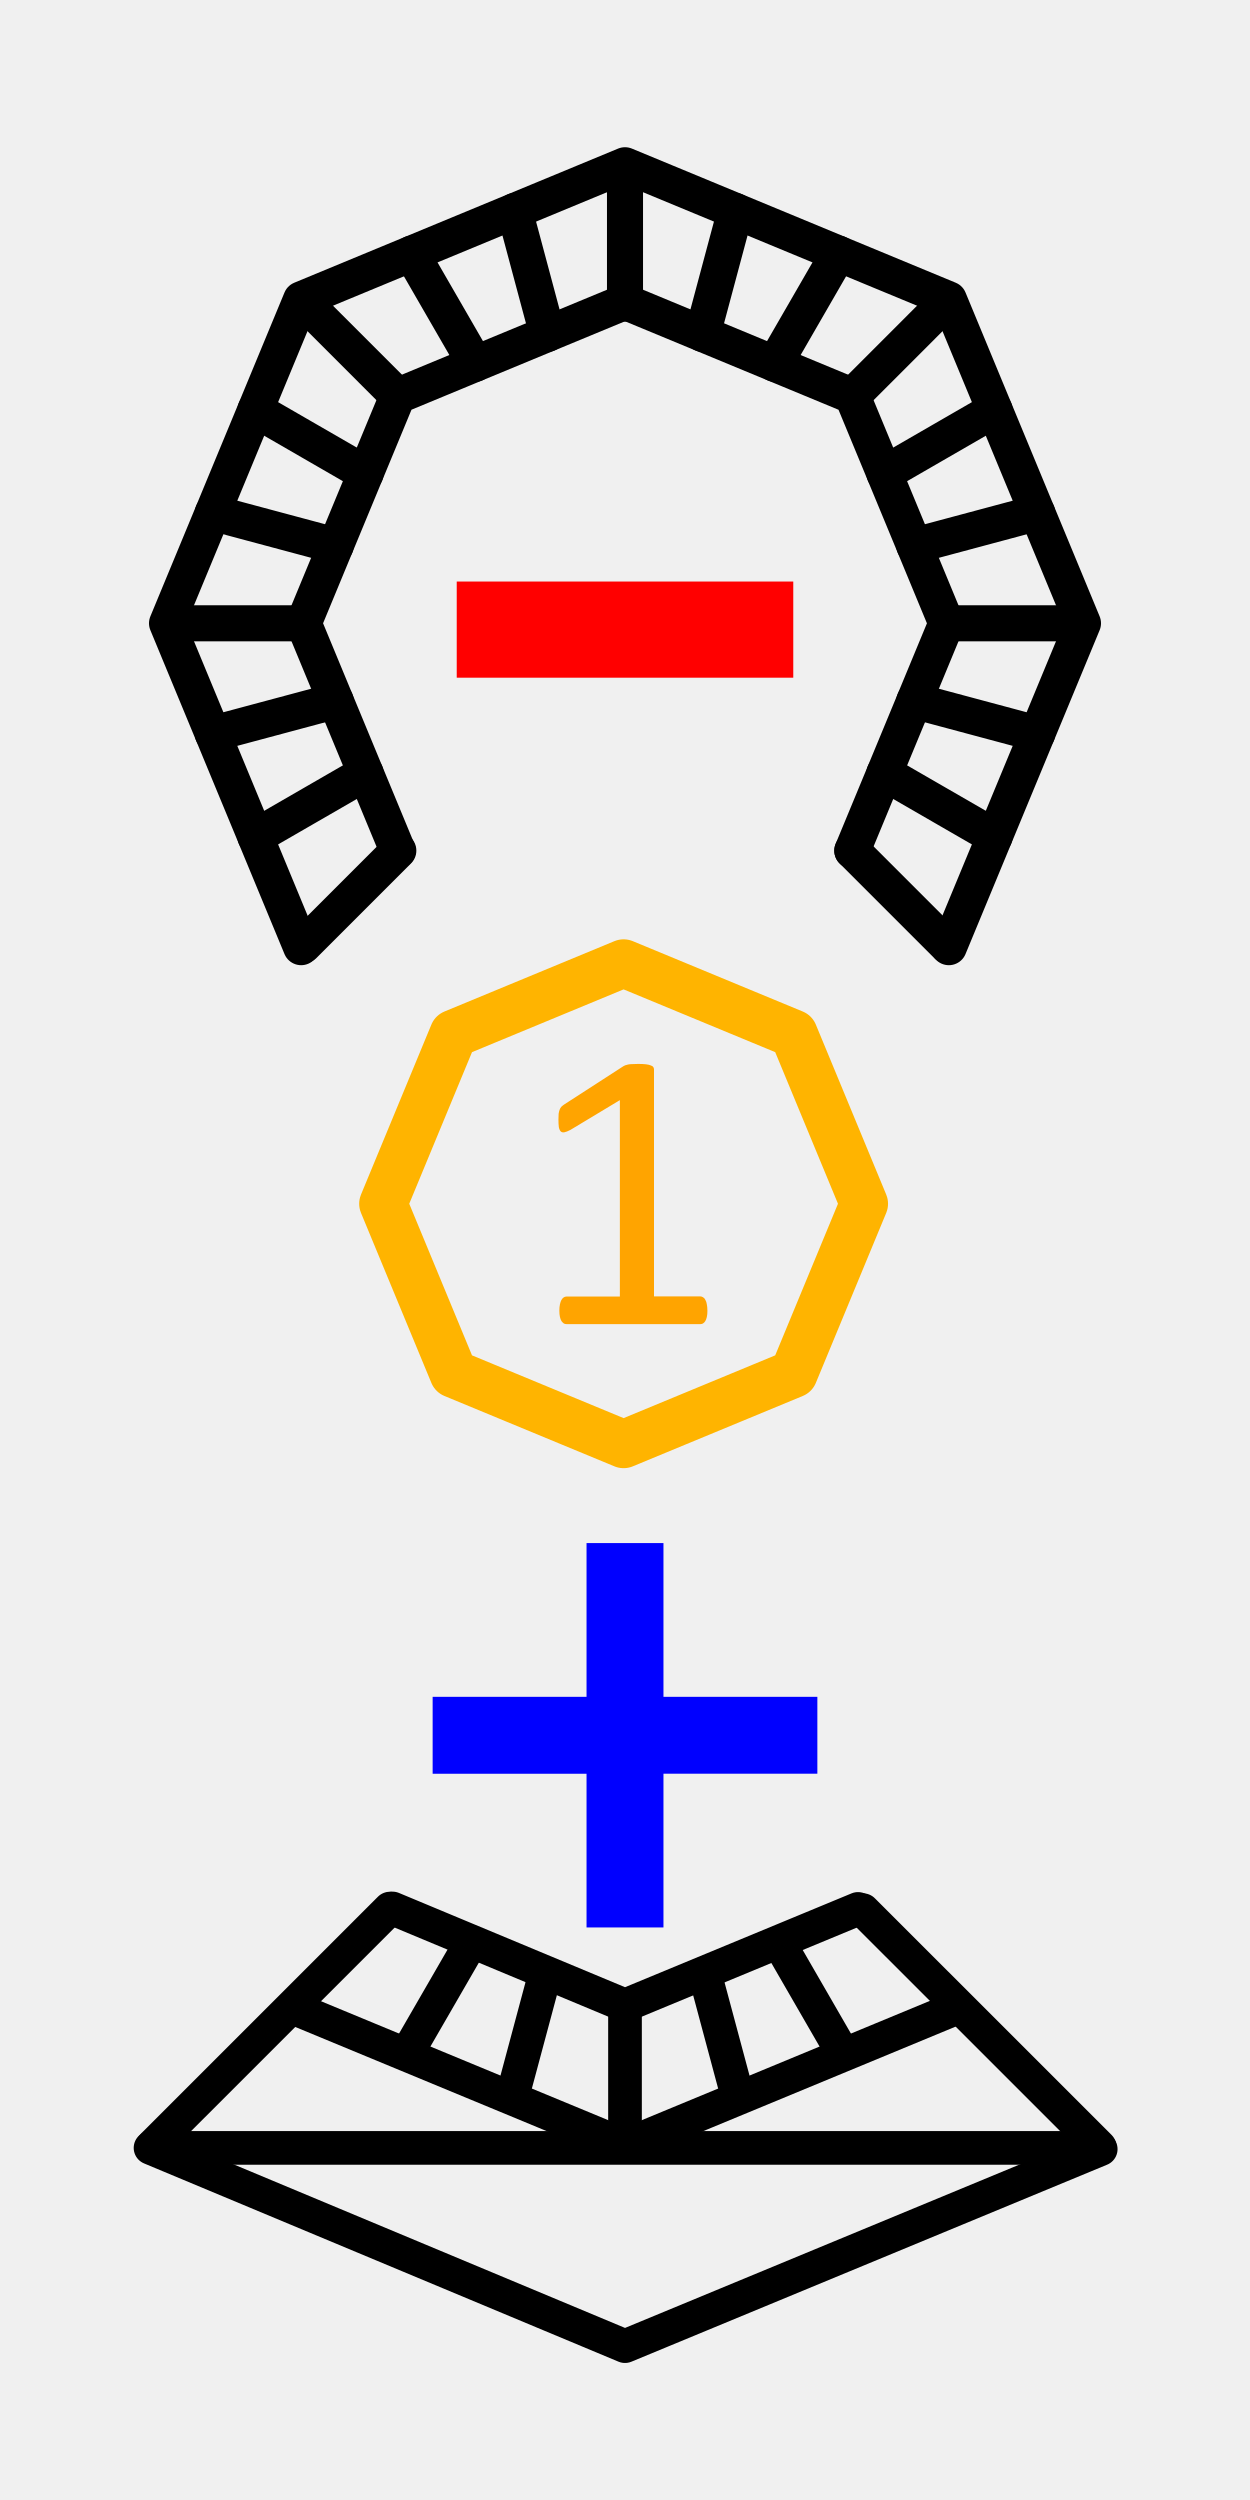
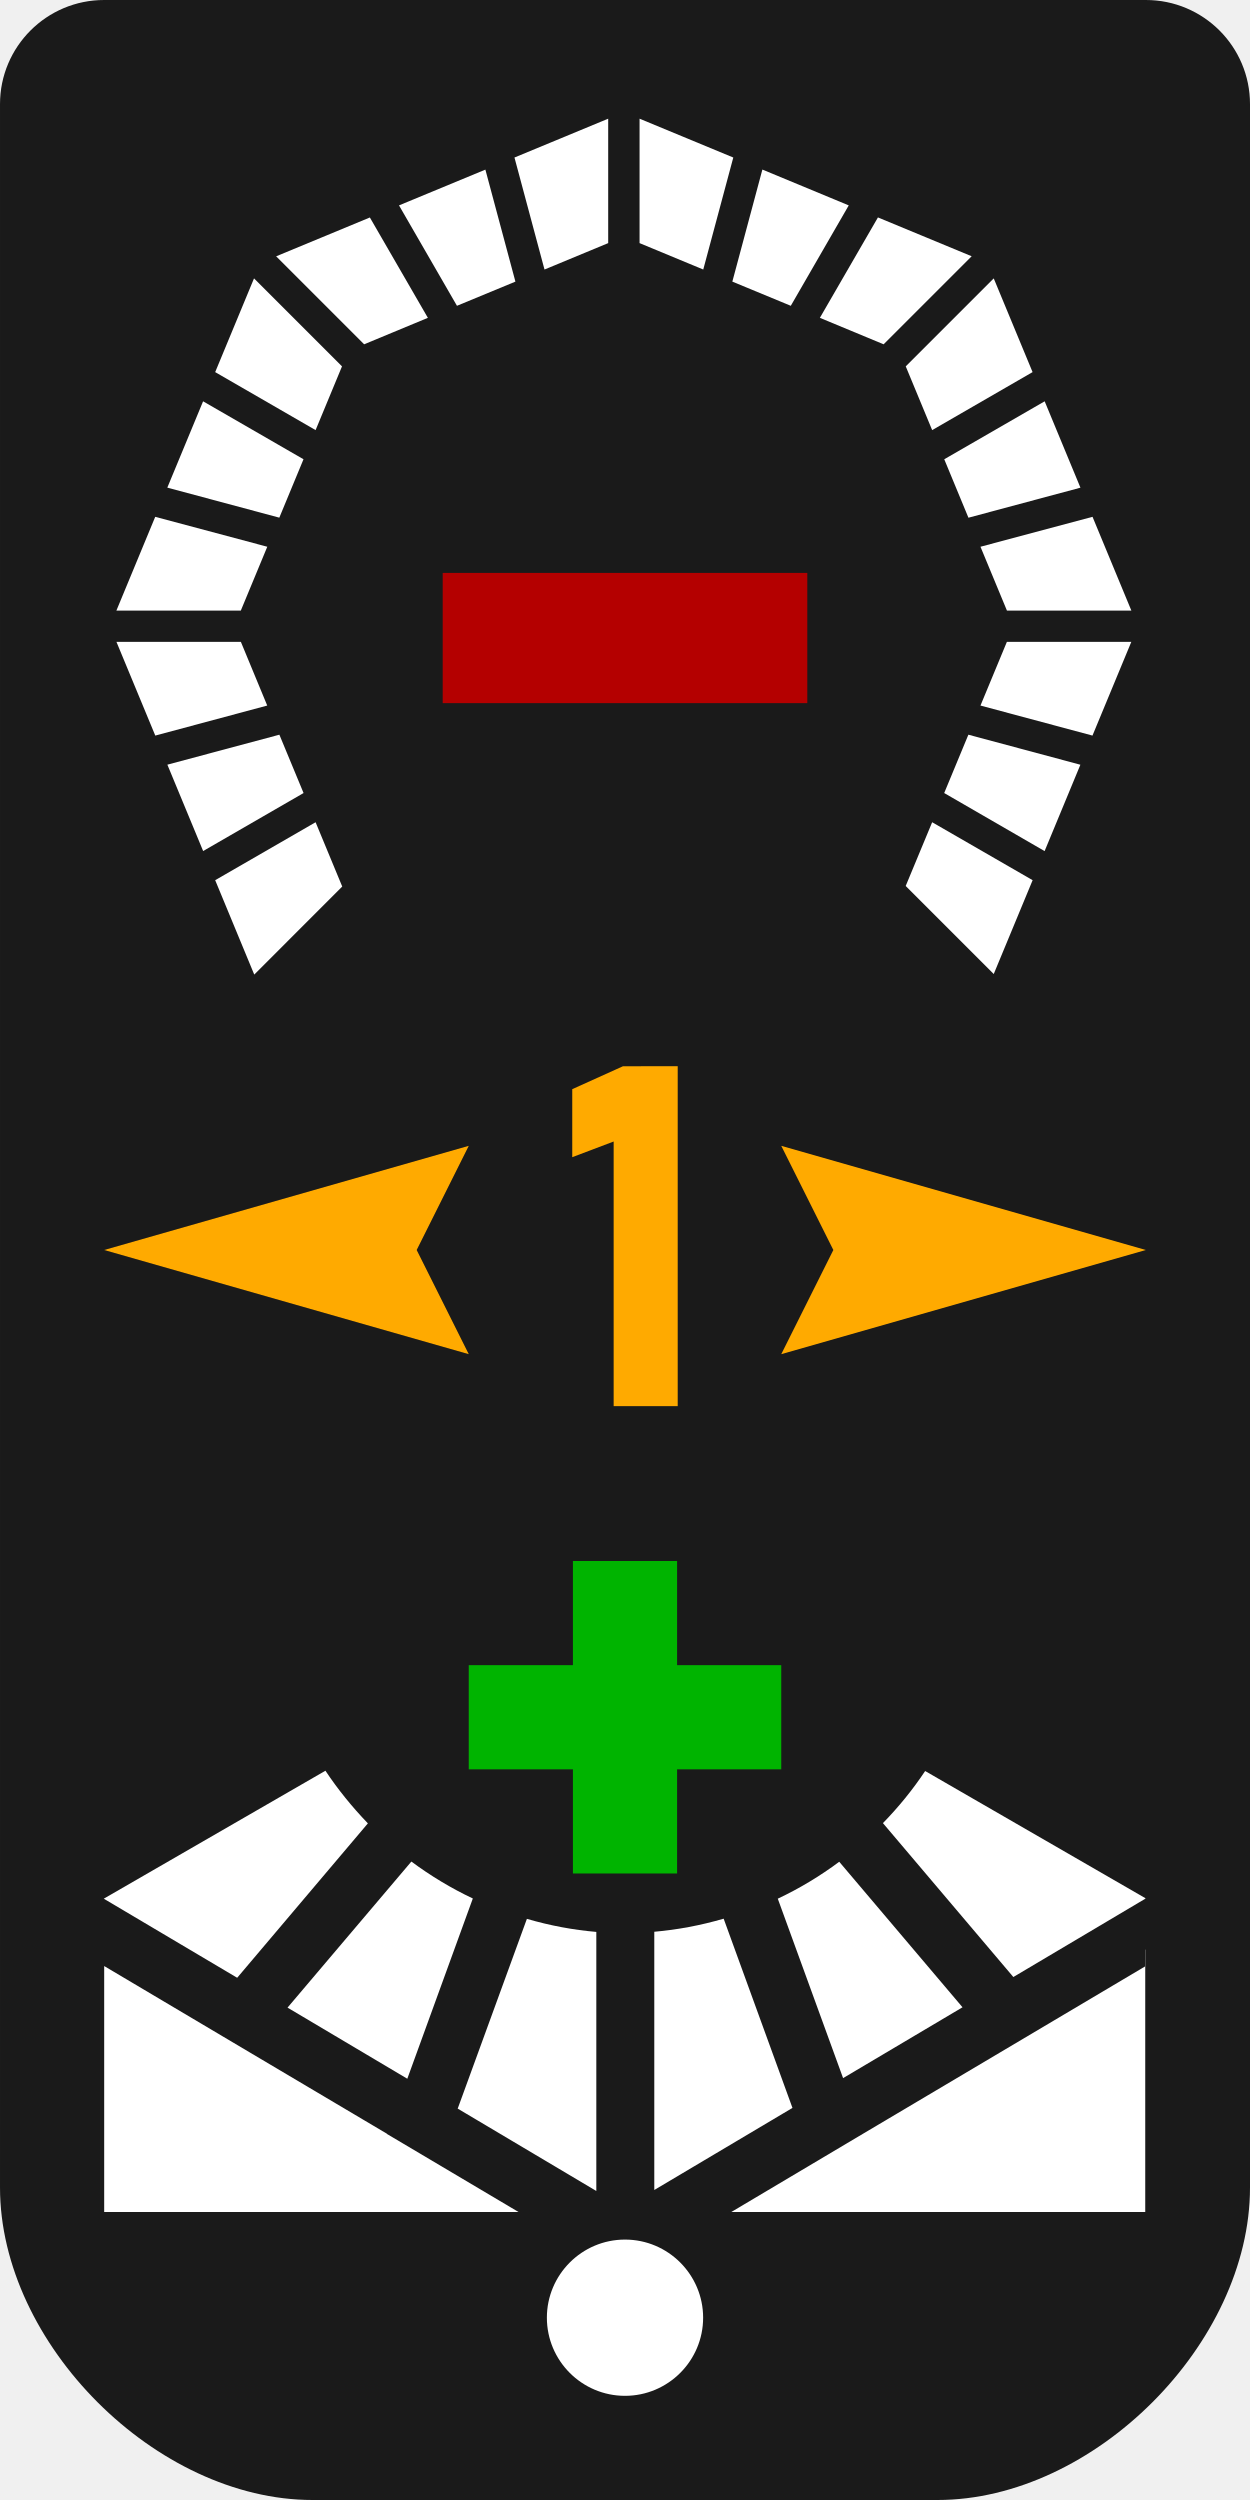
- <svg xmlns="http://www.w3.org/2000/svg" xmlns:ns1="http://www.openswatchbook.org/uri/2009/osb" width="26mm" height="52mm" viewBox="0 0 26 52" version="1.1" id="svg8">
-   <defs id="defs2">
-     <linearGradient id="linearGradient2823" ns1:paint="solid">
-       <stop style="stop-color:#000000;stop-opacity:1;" offset="0" id="stop2821" />
-     </linearGradient>
-     <linearGradient id="linearGradient841" ns1:paint="solid">
-       <stop style="stop-color:#000000;stop-opacity:1;" offset="0" id="stop839" />
-     </linearGradient>
-   </defs>
-   <g id="layer1" style="display:inline">
-     <path id="path939" style="display:inline;fill:none;fill-opacity:1;stroke:#000000;stroke-width:0.7;stroke-linecap:round;stroke-linejoin:round;stroke-miterlimit:4;stroke-dasharray:none" d="m 22.895,44.702 v 0 l -9.895,4.098 v 0 L 3.131,44.676" />
-     <g id="g115" style="display:inline;stroke-width:1.4;stroke-miterlimit:4;stroke-dasharray:none" transform="matrix(0.5001316,0,0,0.4997508,1.997105,16.82766)">
-       <path id="path2921" style="fill:none;fill-opacity:1;stroke:#000000;stroke-width:1.4;stroke-linejoin:round;stroke-miterlimit:4;stroke-dasharray:none;stroke-opacity:1" d="M 8.194,49.896 22,55.618 35.806,49.896" />
-       <path id="path1093" style="fill:none;stroke:#000000;stroke-width:1.4;stroke-linejoin:round;stroke-miterlimit:4;stroke-dasharray:none;stroke-opacity:1" d="M 2.266,55.725 H 41.734" />
-       <path id="path2933" style="fill:none;stroke:#000000;stroke-width:1.4;stroke-linecap:butt;stroke-linejoin:round;stroke-miterlimit:4;stroke-dasharray:none;stroke-opacity:1" d="m 22,49.795 v 5.936" />
-       <path id="path39" style="fill:none;stroke:#000000;stroke-width:1.4;stroke-linecap:round;stroke-linejoin:round;stroke-miterlimit:4;stroke-dasharray:none" d="m 31.691,45.778 v 0 l -9.691,4.017 -9.671,-4.036" />
-       <path id="path1076" style="fill:none;stroke:#000000;stroke-width:1.4;stroke-linecap:butt;stroke-linejoin:round;stroke-miterlimit:4;stroke-dasharray:none;stroke-opacity:1" d="m 18.695,48.425 -1.404,5.242" />
-       <path id="path1129" style="fill:none;stroke:#000000;stroke-width:1.4;stroke-linecap:butt;stroke-linejoin:round;stroke-miterlimit:4;stroke-dasharray:none;stroke-opacity:1" d="m 15.614,47.148 -2.712,4.699" />
-       <path id="path1161" style="fill:none;stroke:#000000;stroke-width:1.4;stroke-linecap:butt;stroke-linejoin:round;stroke-miterlimit:4;stroke-dasharray:none;stroke-opacity:1" d="M 31.097,51.848 28.386,47.148" />
-       <path id="path1167" style="fill:none;stroke:#000000;stroke-width:1.4;stroke-linecap:butt;stroke-linejoin:round;stroke-miterlimit:4;stroke-dasharray:none;stroke-opacity:1" d="M 26.709,53.667 25.305,48.425" />
-       <path id="path1124" style="fill:none;stroke:#000000;stroke-width:1.4;stroke-linecap:round;stroke-linejoin:round;stroke-miterlimit:4;stroke-dasharray:none;stroke-opacity:1" d="m 31.895,45.829 9.844,9.85" />
-       <path id="path1126" style="fill:none;stroke:#000000;stroke-width:1.4;stroke-linecap:round;stroke-linejoin:round;stroke-miterlimit:4;stroke-dasharray:none;stroke-opacity:1" d="M 12.221,45.764 2.377,55.614" />
+ <svg xmlns="http://www.w3.org/2000/svg" width="24mm" height="48mm" viewBox="0 0 24 48" version="1.1" id="svg8" xml:space="preserve">
+   <defs id="defs2" />
+   <g id="layer1" style="display:inline" transform="translate(-24.99991)">
+     <path id="path4143" style="display:inline;fill:#1a1a1a;stroke:none;stroke-width:0.707;stroke-linejoin:round;paint-order:markers fill stroke" d="M 27,7.9763641e-8 C 25.896,-2.1815024e-4 25,0.895 25,2 L 25,42 c 0,3 3,6 6,6 h 12 c 3,0 6,-3 6,-6 L 49,2 C 49,0.895 48.105,6.7399764e-5 47,7.9763641e-8 Z" />
+     <path style="display:inline;fill:#00b400;fill-opacity:1;stroke:#000000;stroke-width:0;stroke-linecap:butt;stroke-linejoin:miter;stroke-miterlimit:4;stroke-dasharray:none;stroke-opacity:1" d="m 34,31.971 h 2 v -2 h 2 v 2 h 2 v 2 h -2 v 2 h -2 v -2 h -2 z" id="path4145" />
+     <path style="display:inline;fill:#b40000;fill-opacity:1;stroke:#000000;stroke-width:0;stroke-linecap:butt;stroke-linejoin:miter;stroke-miterlimit:4;stroke-dasharray:none;stroke-opacity:1" d="m 33.5,11 v 2.5 h 7 v -2.5 z" id="path4147" />
+     <path d="m 37,43 c -0.829,0 -1.5,0.675 -1.5,1.5 0,0.825 0.671,1.5 1.5,1.5 0.829,0 1.5,-0.675 1.5,-1.5 0,-0.825 -0.671,-1.5 -1.5,-1.5 z" id="path4149" style="display:inline;fill:#ffffff;fill-opacity:1;stroke:none;stroke-width:0.439;stroke-opacity:1" />
+     <g id="g4167" style="display:inline;fill:#ffffff;fill-opacity:1;stroke:none;stroke-opacity:1" transform="translate(25.00021,-0.5291654)">
+       <polygon points="13.88,24.03 13.88,24.02 7.15,20.03 0.02,15.8 0.02,27.85 20.32,27.85 " id="polygon4151" transform="matrix(0.3919263,0,0,0.3919263,1.99216,32.08485)" style="fill:#ffffff;fill-opacity:1;stroke:none;stroke-opacity:1" />
+       <polygon points="30.74,27.85 51.02,27.85 51.02,14.99 51.01,15 51.01,15.82 43.93,20.02 37.22,24 " id="polygon4153" transform="matrix(0.3919263,0,0,0.3919263,1.99216,32.08485)" style="fill:#ffffff;fill-opacity:1;stroke:none;stroke-opacity:1" />
+       <path d="m 16.113,36.275 c -0.368,0.274 -0.764,0.513 -1.18,0.709 l 1.254,3.445 2.293,-1.36 c 0,0 -2.367,-2.794 -2.367,-2.794 z" id="path4155" style="fill:#ffffff;fill-opacity:1;stroke:none;stroke-width:0.392;stroke-opacity:1" />
+       <path d="M 7.898,36.271 5.519,39.077 h 0.004 l 2.297,1.364 1.258,-3.461 C 8.663,36.784 8.267,36.545 7.898,36.271 Z" id="path4157" style="fill:#ffffff;fill-opacity:1;stroke:none;stroke-width:0.392;stroke-opacity:1" />
+       <path d="m 12.562,37.619 v 0 4.958 l 2.653,-1.576 -1.321,-3.633 c -0.443,0.129 -0.886,0.212 -1.333,0.251 z" id="path4159" style="fill:#ffffff;fill-opacity:1;stroke:none;stroke-width:0.392;stroke-opacity:1" />
+       <path d="m 8.792,41.017 2.657,1.579 v -4.974 c -0.447,-0.039 -0.89,-0.121 -1.333,-0.251 l -1.329,3.645 v 0 z" id="path4161" style="fill:#ffffff;fill-opacity:1;stroke:none;stroke-width:0.392;stroke-opacity:1" />
+       <path d="m 4.555,38.501 2.508,-2.963 v 0 C 6.758,35.22 6.484,34.883 6.248,34.527 l -4.256,2.457 2.559,1.517 v 0 z" id="path4163" style="fill:#ffffff;fill-opacity:1;stroke:none;stroke-width:0.392;stroke-opacity:1" />
+       <path d="m 17.759,34.538 c -0.235,0.353 -0.506,0.686 -0.807,0.995 l 2.504,2.955 2.536,-1.505 v -0.008 l -4.229,-2.442 v 0 z" id="path4165" style="fill:#ffffff;fill-opacity:1;stroke:none;stroke-width:0.392;stroke-opacity:1" />
    </g>
-     <g id="g931" style="display:inline" transform="translate(1.500004,1.096088)">
-       <path id="path1122" style="display:inline;fill:none;fill-opacity:1;stroke:#000000;stroke-width:0.75;stroke-linecap:round;stroke-linejoin:round;stroke-miterlimit:4;stroke-dasharray:none;stroke-opacity:1" d="M 4.764,18.605 1.974,11.868 4.764,5.131 11.5,2.341 l 6.736,2.79 2.79,6.737 -2.79,6.737" />
-       <path id="path1146" style="fill:none;stroke:#000000;stroke-width:0.75;stroke-linecap:round;stroke-linejoin:round;stroke-miterlimit:4;stroke-dasharray:none;stroke-opacity:1" d="m 16.228,16.597 1.964,1.964" />
-       <path id="path1112-0" style="display:inline;fill:none;stroke:#000000;stroke-width:0.75;stroke-linecap:round;stroke-linejoin:round;stroke-miterlimit:4;stroke-dasharray:none;stroke-opacity:1" d="M 4.808,5.175 6.772,7.139" />
-       <path id="path1096-1" style="fill:none;stroke:#000000;stroke-width:0.75;stroke-linecap:round;stroke-linejoin:round;stroke-miterlimit:4;stroke-dasharray:none;stroke-opacity:1" d="M 11.5,2.4 V 5.218" />
-       <path id="path1065-4" style="fill:none;stroke:#000000;stroke-width:0.75;stroke-linecap:round;stroke-linejoin:round;stroke-miterlimit:4;stroke-dasharray:none;stroke-opacity:1" d="M 4.814,11.868 H 2.181" />
-       <path id="path1120-8" style="fill:none;stroke:#000000;stroke-width:0.75;stroke-linecap:round;stroke-linejoin:round;stroke-miterlimit:4;stroke-dasharray:none;stroke-opacity:1" d="M 20.966,11.868 H 18.186" />
-       <path id="path1104-4" style="fill:none;stroke:#000000;stroke-width:0.75;stroke-linecap:round;stroke-linejoin:round;stroke-miterlimit:4;stroke-dasharray:none;stroke-opacity:1" d="m 18.192,5.175 -1.964,1.965" />
-       <path id="path1082-1" style="fill:none;stroke:#000000;stroke-width:0.75;stroke-linecap:round;stroke-linejoin:round;stroke-miterlimit:4;stroke-dasharray:none;stroke-opacity:1" d="M 13.797,3.293 13.113,5.849" />
-       <path id="path1131-4" style="fill:none;stroke:#000000;stroke-width:0.75;stroke-linecap:round;stroke-linejoin:round;stroke-miterlimit:4;stroke-dasharray:none;stroke-opacity:1" d="m 15.938,4.179 -1.323,2.292" />
-       <path id="path1135-2" style="fill:none;stroke:#000000;stroke-width:0.75;stroke-linecap:round;stroke-linejoin:round;stroke-miterlimit:4;stroke-dasharray:none;stroke-opacity:1" d="m 6.104,14.984 -2.291,1.323" />
-       <path id="path1137-4" style="fill:none;stroke:#000000;stroke-width:0.75;stroke-linecap:round;stroke-linejoin:round;stroke-miterlimit:4;stroke-dasharray:none;stroke-opacity:1" d="m 19.187,7.429 -2.291,1.323" />
-       <path id="path1141-6" style="fill:none;stroke:#000000;stroke-width:0.75;stroke-linecap:round;stroke-linejoin:round;stroke-miterlimit:4;stroke-dasharray:none;stroke-opacity:1" d="M 5.482,13.481 2.926,14.166" />
-       <path id="path1143-6" style="fill:none;stroke:#000000;stroke-width:0.75;stroke-linecap:round;stroke-linejoin:round;stroke-miterlimit:4;stroke-dasharray:none;stroke-opacity:1" d="M 20.074,9.57 17.518,10.255" />
-       <path id="path1147-7" style="fill:none;stroke:#000000;stroke-width:0.75;stroke-linecap:round;stroke-linejoin:round;stroke-miterlimit:4;stroke-dasharray:none;stroke-opacity:1" d="M 5.482,10.255 2.926,9.57" />
-       <path id="path1149-2" style="fill:none;stroke:#000000;stroke-width:0.75;stroke-linecap:round;stroke-linejoin:round;stroke-miterlimit:4;stroke-dasharray:none;stroke-opacity:1" d="M 20.074,14.166 17.518,13.481" />
-       <path id="path1153-3" style="fill:none;stroke:#000000;stroke-width:0.75;stroke-linecap:round;stroke-linejoin:round;stroke-miterlimit:4;stroke-dasharray:none;stroke-opacity:1" d="M 6.104,8.752 3.813,7.429" />
-       <path id="path1155-0" style="fill:none;stroke:#000000;stroke-width:0.75;stroke-linecap:round;stroke-linejoin:round;stroke-miterlimit:4;stroke-dasharray:none;stroke-opacity:1" d="M 19.187,16.307 16.896,14.984" />
-       <path id="path1159-7" style="fill:none;stroke:#000000;stroke-width:0.75;stroke-linecap:round;stroke-linejoin:round;stroke-miterlimit:4;stroke-dasharray:none;stroke-opacity:1" d="M 8.385,6.471 7.062,4.179" />
-       <path id="path1165-1" style="fill:none;stroke:#000000;stroke-width:0.75;stroke-linecap:round;stroke-linejoin:round;stroke-miterlimit:4;stroke-dasharray:none;stroke-opacity:1" d="M 9.887,5.849 9.203,3.293" />
-       <path id="path1071" style="fill:none;stroke:#000000;stroke-width:0.75;stroke-linecap:round;stroke-linejoin:round;stroke-miterlimit:4;stroke-dasharray:none" d="M 6.772,16.597 4.814,11.868 6.772,7.139 11.5,5.181 l 4.728,1.959 1.958,4.729 -1.958,4.729" />
-       <path id="path898" style="fill:none;stroke:#000000;stroke-width:0.75;stroke-linecap:round;stroke-linejoin:round;stroke-miterlimit:4;stroke-dasharray:none;stroke-opacity:1" d="M 6.785,16.597 4.821,18.561" />
+     <g id="g4205" style="display:inline;fill:#ffffff;fill-opacity:1;stroke:none;stroke-width:0.561;stroke-opacity:1" transform="matrix(1.069867,0,0,1.069867,24.67541,0.02242976)">
+       <path style="color:#000000;display:inline;fill:#ffffff;fill-opacity:1;stroke:none;stroke-width:0.561;stroke-linecap:round;stroke-linejoin:round;stroke-opacity:1;-inkscape-stroke:none" d="m 17.032,14.735 1.803,1.04 -0.698,1.684 -1.58,-1.58 z" id="path4169" />
+       <path style="color:#000000;display:inline;fill:#ffffff;fill-opacity:1;stroke:none;stroke-width:0.561;stroke-linecap:round;stroke-linejoin:round;stroke-opacity:1;-inkscape-stroke:none" d="M 5.967,14.735 6.445,15.889 4.866,17.469 4.165,15.775 Z" id="path4171" />
+       <path style="color:#000000;display:inline;fill:#ffffff;fill-opacity:1;stroke:none;stroke-width:0.561;stroke-linecap:round;stroke-linejoin:round;stroke-opacity:1;-inkscape-stroke:none" d="m 17.682,13.164 2.01,0.539 -0.642,1.55 -1.802,-1.042 z" id="path4173" />
+       <path style="color:#000000;display:inline;fill:#ffffff;fill-opacity:1;stroke:none;stroke-width:0.561;stroke-linecap:round;stroke-linejoin:round;stroke-opacity:1;-inkscape-stroke:none" d="m 5.317,13.164 0.434,1.047 -1.802,1.041 -0.642,-1.55 z" id="path4175" />
+       <path style="color:#000000;display:inline;fill:#ffffff;fill-opacity:1;stroke:none;stroke-width:0.561;stroke-linecap:round;stroke-linejoin:round;stroke-opacity:1;-inkscape-stroke:none" d="m 18.373,11.498 h 2.233 l -0.697,1.682 -2.01,-0.539 z" id="path4177" />
+       <path style="color:#000000;display:inline;fill:#ffffff;fill-opacity:1;stroke:none;stroke-width:0.561;stroke-linecap:round;stroke-linejoin:round;stroke-opacity:1;-inkscape-stroke:none" d="m 2.393,11.498 h 2.233 l 0.473,1.143 -2.009,0.539 z" id="path4179" />
+       <path style="color:#000000;display:inline;fill:#ffffff;fill-opacity:1;stroke:none;stroke-width:0.561;stroke-linecap:round;stroke-linejoin:round;stroke-opacity:1;-inkscape-stroke:none" d="m 19.91,9.254 0.697,1.683 H 18.374 L 17.899,9.791 Z" id="path4181" />
+       <path style="color:#000000;display:inline;fill:#ffffff;fill-opacity:1;stroke:none;stroke-width:0.561;stroke-linecap:round;stroke-linejoin:round;stroke-opacity:1;-inkscape-stroke:none" d="M 3.089,9.254 5.1,9.791 4.625,10.937 H 2.392 Z" id="path4183" />
+       <path style="color:#000000;display:inline;fill:#ffffff;fill-opacity:1;stroke:none;stroke-width:0.561;stroke-linecap:round;stroke-linejoin:round;stroke-opacity:1;-inkscape-stroke:none" d="m 19.051,7.181 0.642,1.55 -2.01,0.539 -0.434,-1.049 z" id="path4185" />
+       <path style="color:#000000;display:inline;fill:#ffffff;fill-opacity:1;stroke:none;stroke-width:0.561;stroke-linecap:round;stroke-linejoin:round;stroke-opacity:1;-inkscape-stroke:none" d="M 3.948,7.181 5.75,8.221 5.316,9.269 3.306,8.73 Z" id="path4187" />
+       <path style="color:#000000;display:inline;fill:#ffffff;fill-opacity:1;stroke:none;stroke-width:0.561;stroke-linecap:round;stroke-linejoin:round;stroke-opacity:1;-inkscape-stroke:none" d="M 18.137,4.975 18.834,6.657 17.032,7.698 16.558,6.554 Z" id="path4189" />
+       <path style="color:#000000;display:inline;fill:#ffffff;fill-opacity:1;stroke:none;stroke-width:0.561;stroke-linecap:round;stroke-linejoin:round;stroke-opacity:1;-inkscape-stroke:none" d="M 4.862,4.975 6.441,6.554 5.967,7.698 4.165,6.657 Z" id="path4191" />
+       <path style="color:#000000;display:inline;fill:#ffffff;fill-opacity:1;stroke:none;stroke-width:0.561;stroke-linecap:round;stroke-linejoin:round;stroke-opacity:1;-inkscape-stroke:none" d="M 6.941,3.882 7.982,5.683 6.838,6.158 5.259,4.579 Z" id="path4193" />
+       <path style="color:#000000;display:inline;fill:#ffffff;fill-opacity:1;stroke:none;stroke-width:0.561;stroke-linecap:round;stroke-linejoin:round;stroke-opacity:1;-inkscape-stroke:none" d="M 16.059,3.881 17.741,4.578 16.161,6.158 15.017,5.683 Z" id="path4195" />
+       <path style="color:#000000;display:inline;fill:#ffffff;fill-opacity:1;stroke:none;stroke-width:0.561;stroke-linecap:round;stroke-linejoin:round;stroke-opacity:1;-inkscape-stroke:none" d="M 9.014,3.023 9.553,5.033 8.504,5.467 7.464,3.665 Z" id="path4197" />
+       <path style="color:#000000;display:inline;fill:#ffffff;fill-opacity:1;stroke:none;stroke-width:0.561;stroke-linecap:round;stroke-linejoin:round;stroke-opacity:1;-inkscape-stroke:none" d="M 13.985,3.022 15.535,3.665 14.495,5.467 13.446,5.033 Z" id="path4199" />
+       <path style="color:#000000;display:inline;fill:#ffffff;fill-opacity:1;stroke:none;stroke-width:0.561;stroke-linecap:round;stroke-linejoin:round;stroke-opacity:1;-inkscape-stroke:none" d="M 11.781,2.109 13.463,2.806 12.924,4.816 11.781,4.342 Z" id="path4201" />
+       <path style="color:#000000;display:inline;fill:#ffffff;fill-opacity:1;stroke:none;stroke-width:0.561;stroke-linecap:round;stroke-linejoin:round;stroke-opacity:1;-inkscape-stroke:none" d="M 11.218,2.109 V 4.342 L 10.075,4.816 9.536,2.806 Z" id="path4203" />
    </g>
-     <path style="display:inline;fill:#0000ff;fill-opacity:1;stroke:#000000;stroke-width:0;stroke-linecap:butt;stroke-linejoin:miter;stroke-miterlimit:4;stroke-dasharray:none;stroke-opacity:1" d="m 8.999,35.294 h 3.201 v -3.198 h 1.6 v 3.198 h 3.201 v 1.599 h -3.201 v 3.198 H 12.2 V 36.894 H 8.999 Z" id="path923" />
-     <path style="display:inline;fill:#ff0000;fill-opacity:1;stroke:#000000;stroke-width:0;stroke-linecap:butt;stroke-linejoin:miter;stroke-miterlimit:4;stroke-dasharray:none;stroke-opacity:1" d="m 9.5,12.096 v 2 h 7 v -2 z" id="path1111" />
-     <g aria-label="1" transform="scale(0.9957693,1.004249)" id="text1123" style="font-style:normal;font-variant:normal;font-weight:normal;font-stretch:normal;font-size:8.467px;line-height:1.25;font-family:Calibri;-inkscape-font-specification:'Calibri, Normal';font-variant-ligatures:normal;font-variant-caps:normal;font-variant-numeric:normal;font-variant-east-asian:normal;text-align:center;letter-spacing:0px;text-anchor:middle;display:inline;fill:#ffa400;fill-opacity:1;stroke:#ffb400;stroke-width:0;stroke-miterlimit:4;stroke-dasharray:none;stroke-opacity:1;paint-order:normal">
-       <path d="m 14.777,27.144 q 0,0.079 -0.012,0.132 -0.012,0.054 -0.033,0.087 -0.021,0.033 -0.05,0.05 -0.025,0.012 -0.054,0.012 h -2.795 q -0.029,0 -0.054,-0.012 -0.025,-0.017 -0.05,-0.05 -0.021,-0.033 -0.033,-0.087 -0.012,-0.054 -0.012,-0.132 0,-0.074 0.012,-0.128 0.012,-0.054 0.029,-0.087 0.021,-0.037 0.045,-0.054 0.029,-0.021 0.062,-0.021 h 1.116 v -4.068 L 11.916,23.402 q -0.079,0.041 -0.128,0.05 -0.045,0.008 -0.074,-0.017 -0.029,-0.029 -0.041,-0.091 -0.008,-0.062 -0.008,-0.157 0,-0.07 0.004,-0.12 0.008,-0.05 0.021,-0.083 0.012,-0.033 0.033,-0.058 0.025,-0.025 0.062,-0.05 l 1.232,-0.79 q 0.017,-0.012 0.041,-0.021 0.025,-0.008 0.062,-0.017 0.037,-0.008 0.087,-0.008 0.05,-0.004 0.124,-0.004 0.099,0 0.165,0.008 0.066,0.008 0.103,0.025 0.037,0.012 0.05,0.037 0.012,0.021 0.012,0.045 v 4.7 h 0.967 q 0.033,0 0.062,0.021 0.029,0.017 0.045,0.054 0.021,0.033 0.029,0.087 0.012,0.054 0.012,0.128 z" style="font-style:normal;font-variant:normal;font-weight:normal;font-stretch:normal;font-size:8.467px;font-family:Calibri;-inkscape-font-specification:'Calibri, Normal';font-variant-ligatures:normal;font-variant-caps:normal;font-variant-numeric:normal;font-variant-east-asian:normal;text-align:center;text-anchor:middle;fill:#ffa400;fill-opacity:1;stroke:#ffb400;stroke-width:0;stroke-miterlimit:4;stroke-dasharray:none;stroke-opacity:1;paint-order:normal" id="path51" />
-     </g>
-     <path id="path975" style="display:inline;opacity:1;fill:none;fill-opacity:1;stroke:#ffb400;stroke-width:1;stroke-linecap:round;stroke-linejoin:round;stroke-miterlimit:4;stroke-dasharray:none;stroke-dashoffset:37.795;stroke-opacity:1" d="m 12.971,20.038 3.536,1.464 1.464,3.536 -1.464,3.536 -3.536,1.464 -3.536,-1.464 -1.464,-3.536 1.464,-3.536 z" />
+     <path d="m 38.012,20.471 v 6.527 h -1.23 v -5.081 l -0.795,0.301 v -1.306 l 0.974,-0.44 z" style="font-weight:bold;font-size:7.056px;line-height:1.25;font-family:Bahnschrift;-inkscape-font-specification:'Bahnschrift Bold';letter-spacing:0px;word-spacing:0px;display:inline;fill:#ffaa00;fill-opacity:1;stroke-width:0.345" id="path10033" />
+     <path style="fill:#ffaa00;fill-opacity:1;stroke:#000000;stroke-width:0;stroke-linecap:round;stroke-linejoin:round;stroke-miterlimit:1.5;stroke-dasharray:none;paint-order:markers fill stroke" d="M 27,24 34,22 33,24 l 1,2 z" id="path681" />
+     <path style="fill:#ffaa00;fill-opacity:1;stroke:#000000;stroke-width:0;stroke-linecap:round;stroke-linejoin:round;stroke-miterlimit:1.5;stroke-dasharray:none;paint-order:markers fill stroke" d="m 47,24 -7,-2 1,2 -1,2 z" id="path3826" />
  </g>
</svg>
